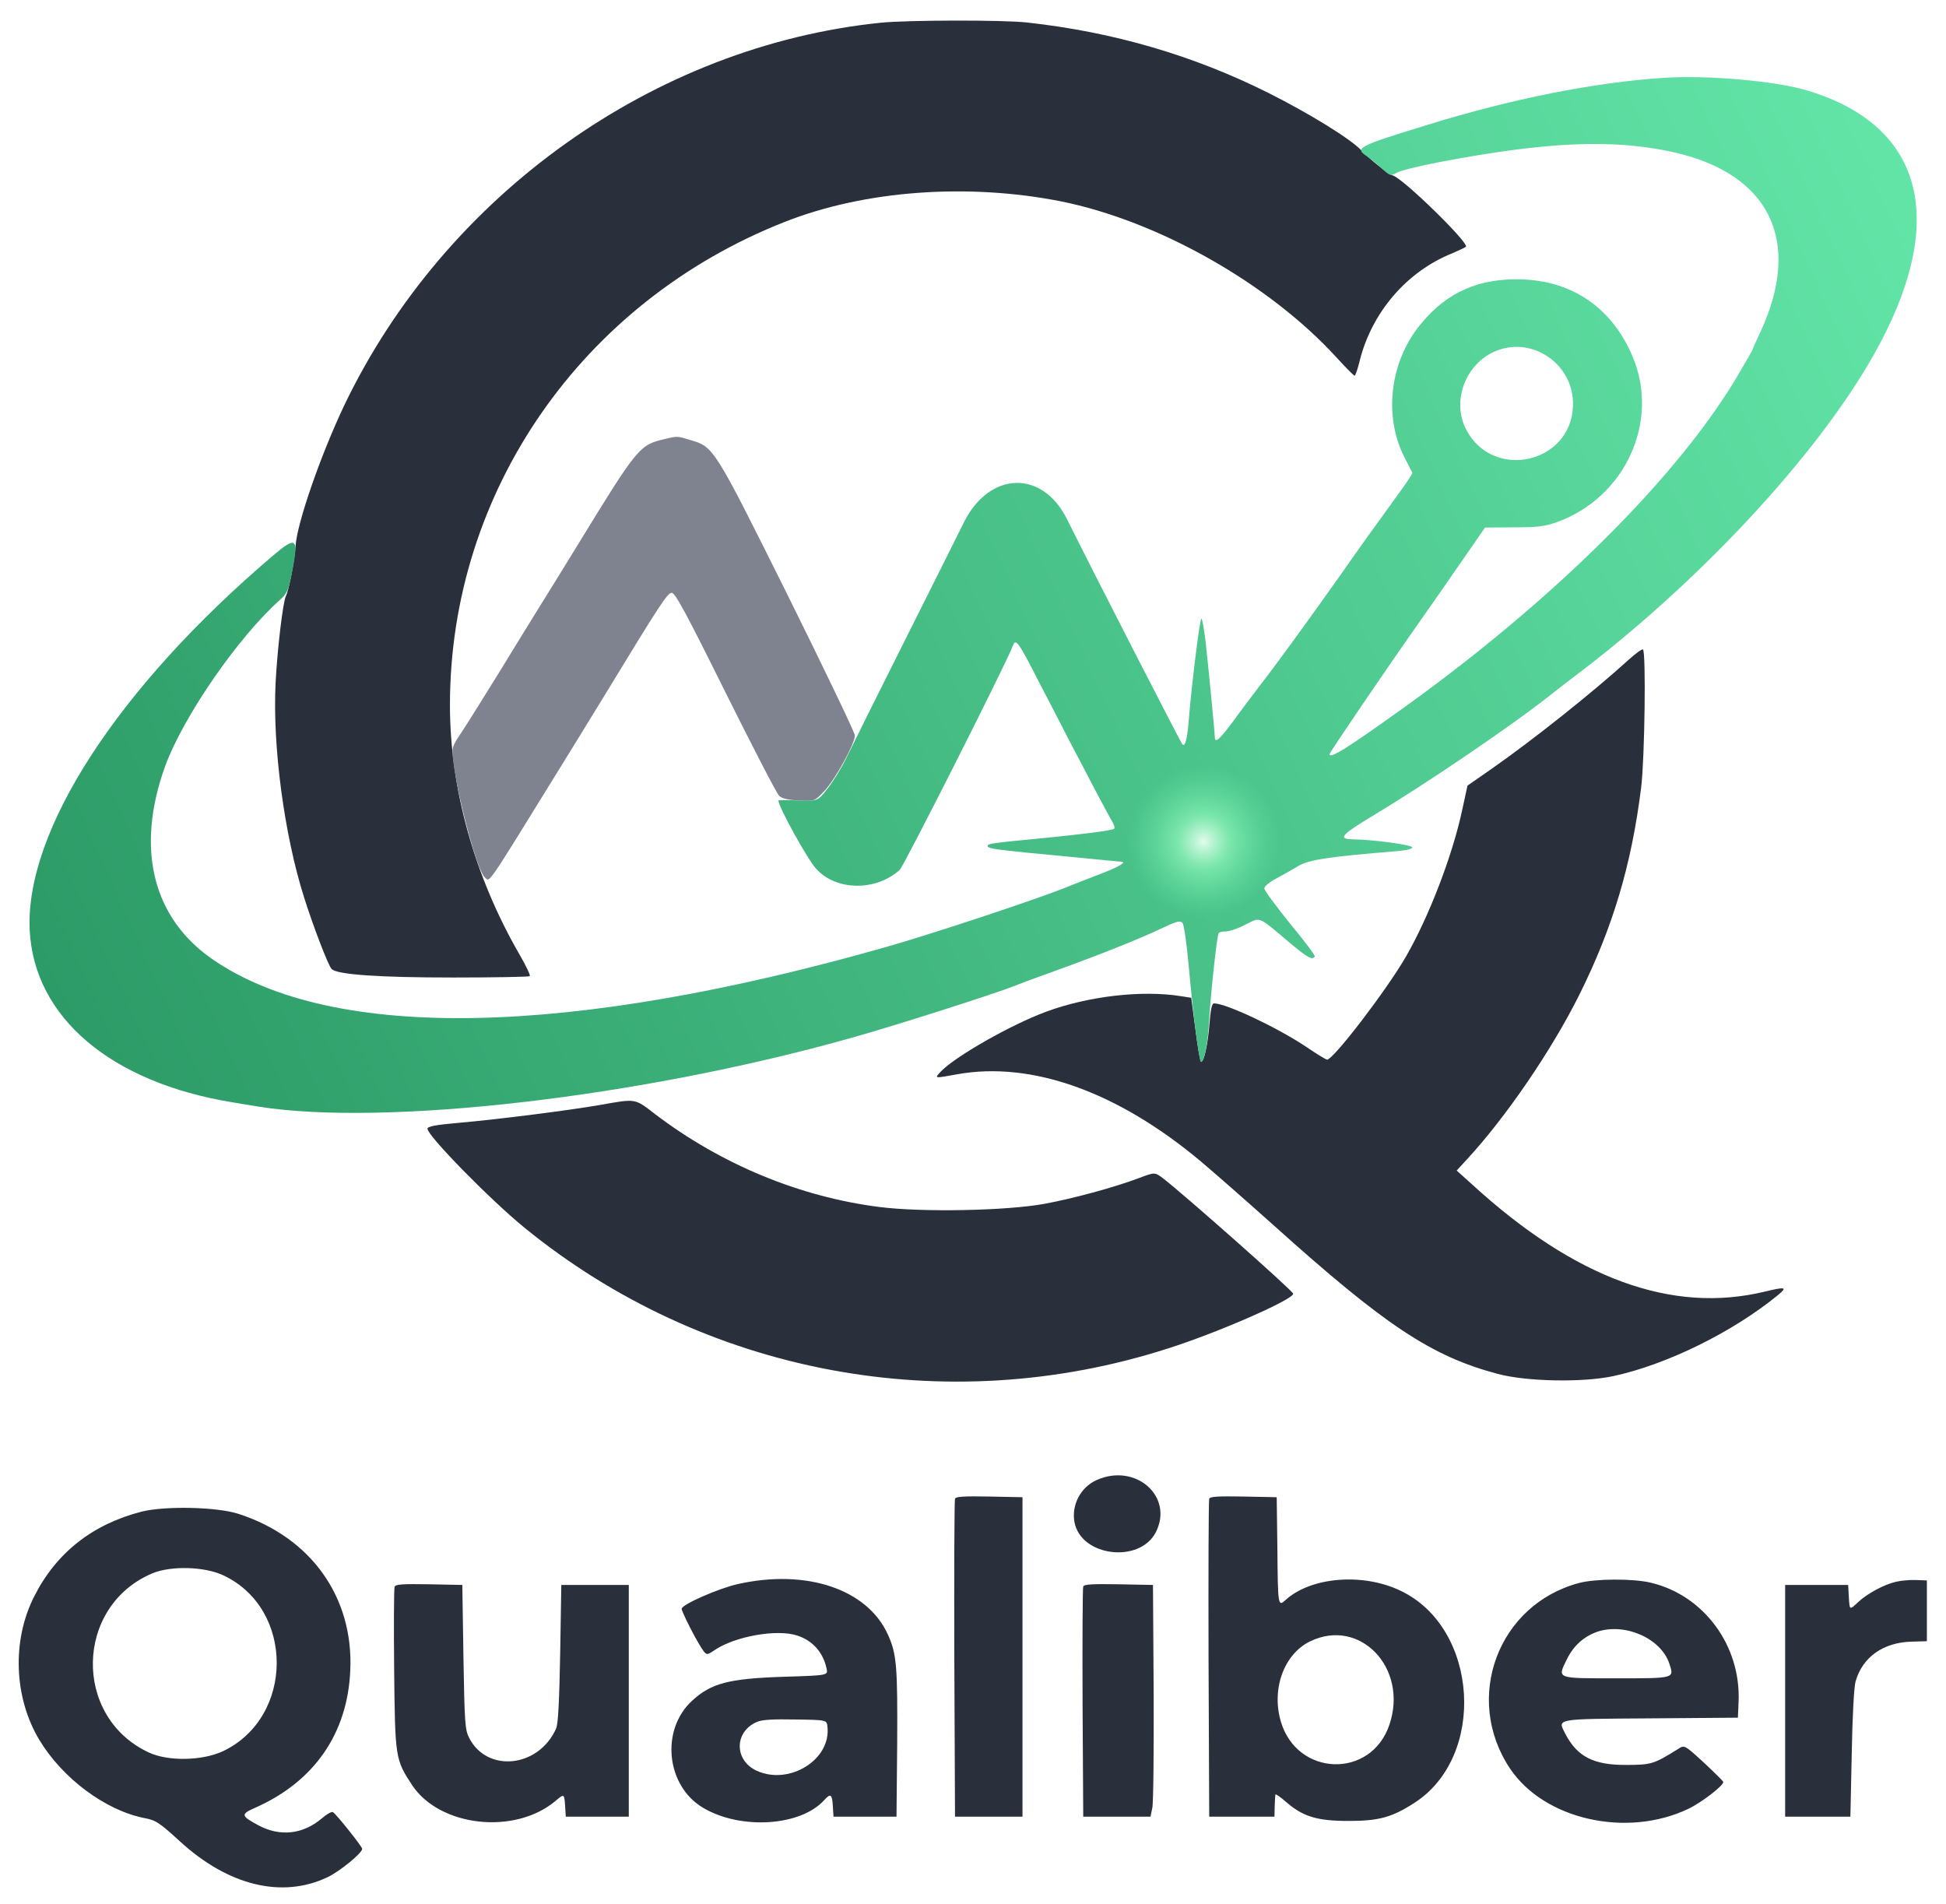
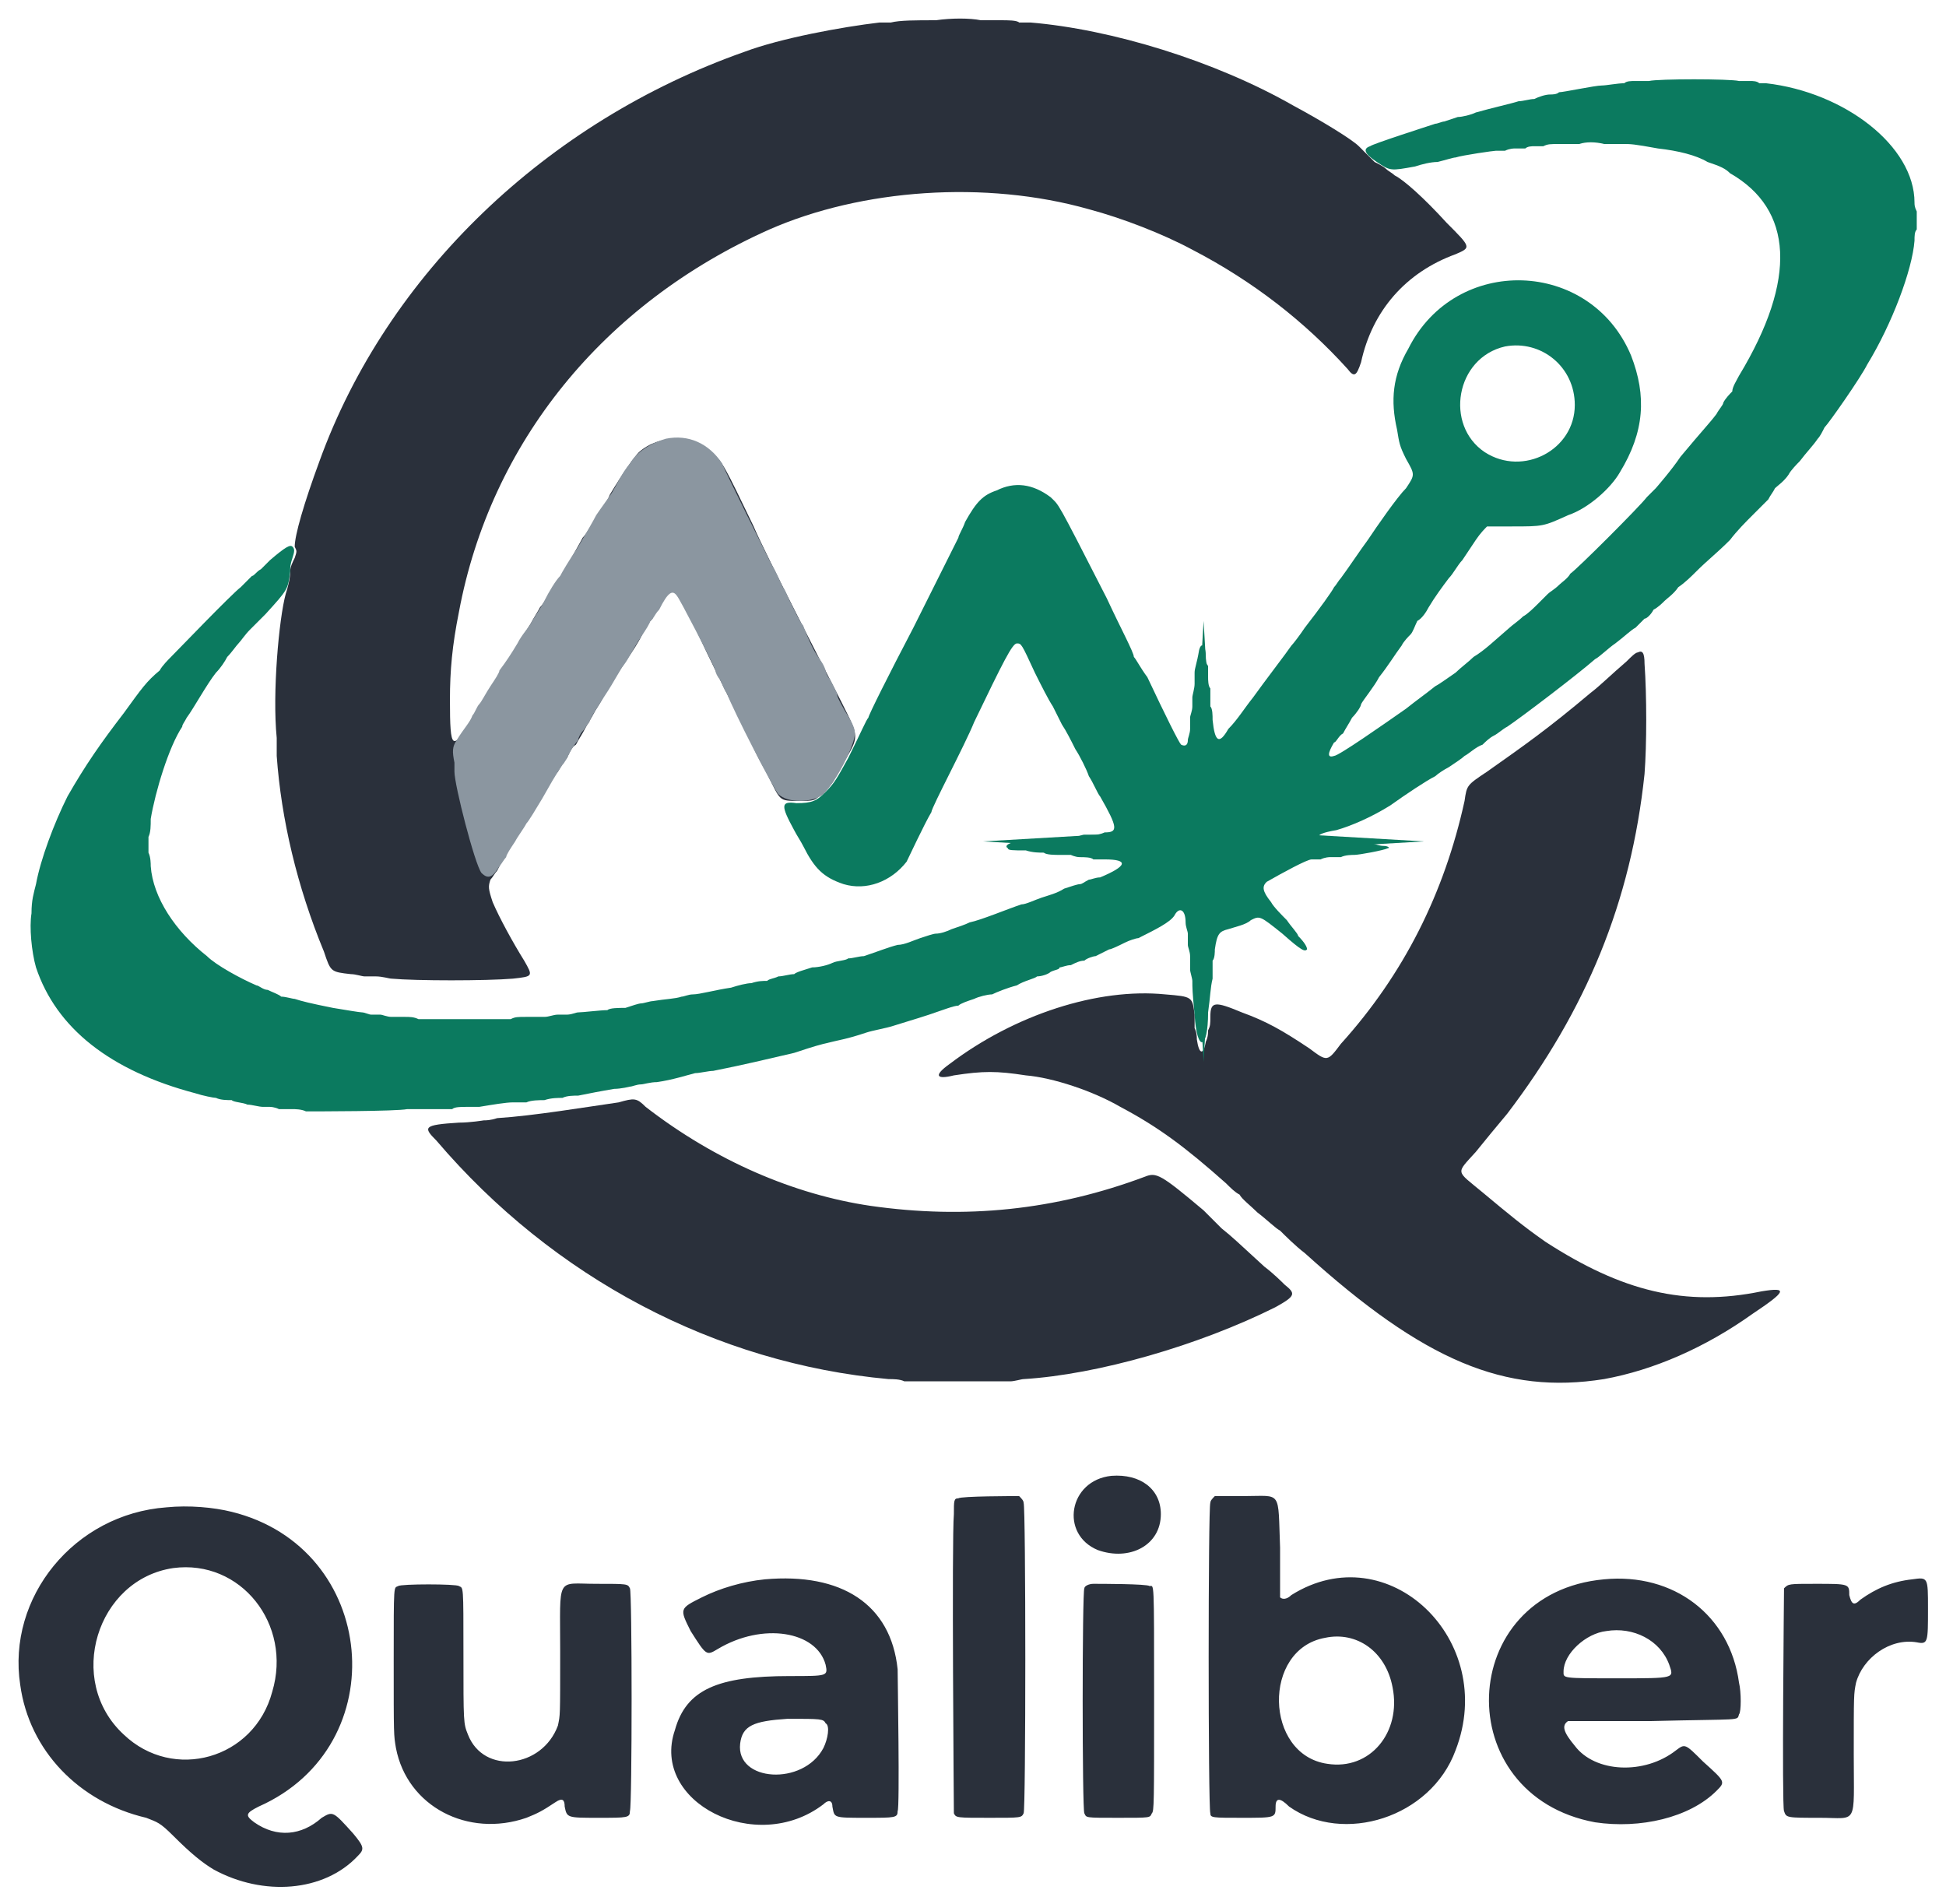
<svg xmlns="http://www.w3.org/2000/svg" viewBox="195 214 865 846" width="865" height="846">
-   <defs>
-     <linearGradient id="l" x1="200" y1="650" x2="1040" y2="270" gradientUnits="userSpaceOnUse">
-       <stop offset="0" stop-color="#2C9A66" />
-       <stop offset="1" stop-color="#63E5A8" />
-     </linearGradient>
-     <radialGradient id="l-s" cx="730" cy="588" r="34" gradientUnits="userSpaceOnUse">
-       <stop offset="0" stop-color="#E9FFF2" stop-opacity=".95" />
-       <stop offset=".35" stop-color="#8FF5B8" stop-opacity=".7" />
-       <stop offset="1" stop-color="#63E5A8" stop-opacity="0" />
-     </radialGradient>
-   </defs>
-   <path fill="#2A303B" fill-rule="evenodd" d="M 586.5 224.1 C 485.8 234.4, 393 300.5, 348.1 394 C 337.6 416.1, 327.1 446.3, 326.4 456.5 C 326 462.8, 323.4 476.4, 322.1 478.9 C 320.8 481.3, 318.3 502.2, 317.5 517.5 C 316.1 545.6, 321.3 585, 330.2 613 C 334.1 625.4, 340.9 643.2, 342.4 644.7 C 344.7 647.2, 363.2 648.5, 396.7 648.5 C 414.9 648.5, 430.1 648.2, 430.5 647.9 C 430.8 647.5, 428.8 643.2, 426 638.4 C 405.9 603.7, 395 564.5, 395 527.4 C 395 432.6, 453.6 348.1, 543.9 312.6 C 579.4 298.6, 625.1 295.3, 666.6 303.5 C 709.8 312.2, 759 340, 789 372.8 C 793.1 377.3, 796.8 381, 797.1 381 C 797.5 381, 798.5 378, 799.4 374.3 C 804.8 352.8, 820.3 334.7, 840.5 326.6 C 843.5 325.3, 846.3 324, 846.6 323.7 C 848.2 322.1, 818.7 293.3, 814.1 292 C 812.2 291.4, 803.9 284.9, 800.1 280.8 C 795.1 275.6, 777.1 264.5, 759 255.4 C 725.5 238.6, 689.8 228.2, 651.5 224 C 641 222.8, 598.1 222.9, 586.5 224.1 M 919 507.2 C 902.7 522, 876.4 542.9, 857.8 555.9 L 847.3 563.2 845 573.8 C 840.7 594.1, 830.2 621.4, 820 639.1 C 811.5 653.9, 787.7 685, 784.9 685 C 784.4 685, 780.1 682.4, 775.3 679.1 C 762.3 670.5, 740 660, 734.6 660 C 733.7 660, 733.1 662.7, 732.6 669.2 C 731.9 678.1, 730.2 686, 728.9 686 C 728.5 686, 727.4 679.6, 726.4 671.8 L 724.5 657.5 720 656.8 C 702.5 654, 678.7 656.8, 660 663.7 C 644.3 669.5, 619.4 683.7, 613.1 690.4 C 610.3 693.4, 610.1 693.4, 620.5 691.5 C 653.5 685.6, 691.7 699.2, 728.6 730.1 C 734.1 734.7, 748.8 747.6, 761.1 758.6 C 810.6 803.1, 831.3 816.9, 860.8 824.7 C 873.5 828.1, 898.3 828.6, 912 825.7 C 935.8 820.6, 965.3 806.1, 985.5 789.5 C 989.6 786.1, 988.6 785.9, 979.5 788.1 C 938.3 798.1, 895.2 782.4, 849.5 740.6 L 842.5 734.3 847 729.4 C 864.3 710.7, 884.6 681, 896.9 656.4 C 911.9 626.3, 920.2 598.5, 924.5 564 C 926.1 551, 926.7 503.5, 925.3 502.7 C 924.8 502.4, 922 504.5, 919 507.2 M 462 705.1 C 448.3 707.5, 416.1 711.6, 398.8 713.1 C 388.5 714, 385 714.7, 385 715.7 C 385 718.8, 412.7 747.1, 428 759.6 C 508 824.9, 615.5 845.1, 714.1 813.4 C 736.8 806.2, 770.6 791.3, 769.8 789 C 769.3 787.4, 720.8 744.5, 711.9 737.7 C 708.3 735, 708.3 735, 701.4 737.6 C 690.3 741.8, 671.8 746.8, 659.2 749.1 C 642.3 752.2, 604.7 752.9, 585.9 750.5 C 550.4 746, 515.4 731.5, 485.9 709 C 477.1 702.2, 477.7 702.3, 462 705.1" />
-   <path fill="#7E838F" fill-rule="evenodd" d="M 490.7 409.1 C 479.1 411.8, 478.7 412.3, 451 457.5 C 447.3 463.6, 440.9 473.9, 436.8 480.5 C 432.7 487.1, 423.8 501.5, 417.1 512.5 C 410.3 523.5, 402.8 535.5, 400.3 539.3 C 395.9 545.8, 395.8 546.2, 396.4 551.8 C 398.4 568.5, 407.2 601.2, 410.5 604 C 412.9 606, 410.4 609.6, 443.2 556.5 C 449 547.2, 458.2 532.1, 463.8 523 C 488.5 482.4, 491.7 477.5, 493.6 477.5 C 495.1 477.5, 500.1 486.7, 517.5 521.8 C 529.6 546.1, 540.3 566.8, 541.3 567.7 C 542.5 568.9, 545.2 569.6, 550.1 569.8 C 557.1 570.2, 557.1 570.2, 561.5 565.5 C 566.3 560.4, 575 544.5, 575 540.9 C 575 539.7, 561.5 511.6, 545.1 478.5 C 512.2 412.4, 512.3 412.7, 501.9 409.6 C 496.1 407.8, 496.1 407.8, 490.7 409.1" />
-   <path fill="url(#l)" fill-rule="evenodd" d="M 934.5 248.6 C 903.8 250.6, 867 257.9, 829.5 269.5 C 798.6 279, 797 279.8, 802.5 283.4 C 804 284.4, 807 286.8, 809.1 288.8 C 813 292.3, 813.2 292.3, 815.8 290.8 C 817.3 289.9, 825.7 287.8, 834.5 286.1 C 882.3 277, 911.5 275.7, 938.2 281.5 C 981.7 291, 996.4 321.1, 977.4 361.8 C 975.5 365.8, 974 369.2, 974 369.4 C 974 369.6, 971.4 374.2, 968.2 379.6 C 942 424.7, 886.7 479.9, 819.2 528.4 C 794 546.5, 786 551.5, 786 549.2 C 786 548.4, 811.6 510.8, 826.2 490.1 C 830.2 484.4, 838.4 472.7, 844.3 464.1 L 855.1 448.5 867.8 448.4 C 878.5 448.4, 881.5 448, 887 446.1 C 917.4 435.2, 932.9 401.3, 920.7 372.5 C 911.7 351.2, 894.5 339.1, 871.9 338.2 C 852.6 337.5, 838.2 343.7, 826.4 358.2 C 812.7 374.8, 809.9 399.2, 819.4 417.5 C 821.1 420.8, 822.6 423.8, 822.8 424.1 C 822.9 424.4, 820.8 427.8, 818 431.6 C 805.2 449.3, 799.3 457.4, 790.9 469.5 C 778.1 487.6, 761.8 510.1, 754.8 519 C 751.7 523.1, 746.3 530.2, 743 534.8 C 737.2 542.6, 735 544.5, 735 541.8 C 735 539.9, 732.2 511, 730.9 499.3 C 730.2 493.6, 729.4 489, 729 489 C 728.3 489, 724.6 519, 723.4 534.2 C 722.8 542.2, 721.8 546.1, 720.6 544.9 C 719.9 544.2, 680.7 467.8, 669.3 444.8 C 658.3 422.6, 634.6 423.4, 623.3 446.5 C 622.2 448.7, 611 471.2, 598.3 496.5 C 585.6 521.8, 573.5 546.1, 571.4 550.5 C 569.3 554.9, 565.5 561.1, 563 564.3 C 558.5 570.1, 558.5 570.1, 549.8 569.8 C 544.9 569.6, 541 569.6, 541 569.8 C 541 572.6, 554.1 596.3, 557.9 600.3 C 566.8 610, 584.3 610.2, 594.9 600.7 C 596.8 598.9, 641.9 509.7, 645.2 501.1 C 646.5 497.6, 647.5 498.9, 657 517.5 C 661.6 526.3, 667.7 538.1, 670.6 543.8 C 673.6 549.4, 678.5 558.8, 681.6 564.8 C 684.7 570.7, 688.1 576.9, 689.1 578.7 C 690.2 580.4, 690.7 582.1, 690.2 582.4 C 688.8 583.2, 677.3 584.7, 659 586.5 C 636.1 588.7, 634 589, 634 590 C 634 591.1, 636.8 591.5, 651.5 593 C 657.6 593.6, 669.2 594.7, 677.4 595.5 C 685.6 596.3, 692.7 597, 693.1 597 C 696.3 597, 692.6 599.2, 684.3 602.4 C 678.9 604.5, 671.8 607.2, 668.5 608.6 C 654.3 614.2, 609.7 629, 589 634.9 C 448.5 674.9, 343.7 677.1, 290.2 640.9 C 262.9 622.5, 255.1 591.4, 268.4 554.6 C 276.5 532.4, 301 497, 319.6 480.5 C 322.5 477.9, 323.2 476.4, 324.6 469.5 C 327.9 452.8, 327 451.9, 316.2 461.1 C 247.4 519.6, 206.1 583.3, 208.2 627.4 C 210.1 666.2, 244.3 695.2, 298.5 704 C 301.3 704.5, 306.4 705.3, 310 705.9 C 366.3 714.8, 479.9 701.7, 573.5 675.3 C 592.9 669.9, 639.1 655.1, 646 652.2 C 647.4 651.6, 656.2 648.3, 665.5 645 C 685.1 637.9, 701.3 631.4, 711.9 626.4 C 718 623.5, 719.6 623.1, 720.6 624.2 C 721.3 625, 722.4 632.7, 723.4 643.5 C 725.4 665.5, 728 686, 728.9 686 C 730.3 686, 732 677.1, 732.5 667 C 733.2 655.5, 735.9 629.9, 736.7 628.8 C 736.9 628.3, 738.4 628, 739.9 628 C 741.5 628, 745.4 626.7, 748.6 625 C 755.4 621.6, 754 621, 767.5 632.4 C 776.2 639.7, 778.3 640.9, 779.4 639.2 C 779.7 638.7, 774.7 632.1, 768.4 624.5 C 762.2 616.8, 757 609.8, 757 608.9 C 757 608, 759.2 606.1, 762.3 604.5 C 765.1 603, 769.5 600.5, 772 599 C 776.5 596.2, 785.4 594.8, 816.3 592.3 C 820.6 591.9, 822.9 591.3, 822.7 590.6 C 822.3 589.5, 805.4 587.2, 796.8 587.1 C 789.3 587, 790.8 585.3, 806.2 576 C 829.5 562, 867.5 536.2, 884.6 522.6 C 887.5 520.3, 891.9 516.9, 894.4 515 C 949.7 473.4, 1002.4 416.9, 1027.9 371.7 C 1061.2 312.7, 1050.6 270.1, 998.6 254.3 C 984.4 250, 954.1 247.3, 934.5 248.6 M 861 369.6 C 846.9 374.6, 839.9 391.8, 846.7 404.9 C 858.6 427.9, 893.6 420, 894.2 394.2 C 894.7 376.6, 877.3 363.8, 861 369.6" />
-   <circle cx="730" cy="588" r="34" fill="url(#l-s)" />
-   <path fill="#2A303B" fill-rule="evenodd" transform="translate(0 850)" d="M 682.4 21.9 C 675.3 25.1, 671.2 33, 672.6 40.6 C 675.5 55.9, 701.6 59.1, 708.8 45 C 716.8 29.1, 699.7 14.1, 682.4 21.9 M 619.5 30.2 C 619.2 30.9, 619.1 63, 619.2 101.5 L 619.5 171.5 634.5 171.5 L 649.5 171.5 649.5 100.5 L 649.5 29.5 634.7 29.2 C 623.5 29, 619.8 29.2, 619.5 30.2 M 732.5 30.2 C 732.2 30.9, 732.1 63, 732.2 101.5 L 732.5 171.5 747 171.5 L 761.5 171.5 761.6 167 C 761.7 164.5, 761.8 162.1, 761.9 161.7 C 761.9 161.2, 764.1 162.7, 766.6 164.9 C 774.2 171.5, 780.4 173.4, 794.5 173.4 C 807.8 173.4, 813.7 171.8, 823.5 165.5 C 855.9 144.9, 852.3 87.6, 817.6 71.1 C 800.8 63, 777.6 64.9, 766.3 75.3 C 763.1 78.2, 763 77.7, 762.8 52 L 762.5 29.5 747.7 29.2 C 736.5 29, 732.8 29.2, 732.5 30.2 M 258 35.9 C 236.1 41.5, 220 54.2, 210.2 73.6 C 200.2 93.3, 201.2 118.6, 212.5 137.4 C 222.8 154.5, 241.9 168.7, 259.1 172.1 C 264.3 173.1, 265.7 174, 275 182.5 C 296.5 202.2, 320.4 208, 340.6 198.4 C 345.9 195.9, 356 187.7, 356 185.8 C 356 184.8, 344.6 170.5, 343 169.5 C 342.4 169.1, 340.2 170.4, 338 172.3 C 329.6 179.4, 319.4 180.5, 309.8 175.3 C 302 171.1, 301.9 170.4, 308.5 167.5 C 334.7 155.9, 349.5 134.5, 350.7 106.5 C 352.2 73.9, 333.2 47.3, 301 36.9 C 291.5 33.8, 268.5 33.3, 258 35.9 M 262.8 63.3 C 228.3 77.8, 227.2 127, 261 142.9 C 269.6 147, 284.9 146.7, 294.1 142.4 C 325.9 127.3, 326 79, 294.2 64.2 C 285.9 60.3, 271.1 59.9, 262.8 63.3 M 523 68.1 C 514.5 70, 498 77.2, 498 79.1 C 498 80.3, 503.5 91.3, 506.6 96.2 C 509 99.9, 509 99.9, 512.6 97.5 C 521.7 91.3, 540.4 88, 549.4 91 C 556.2 93.2, 560.9 98.5, 562.4 105.6 C 563.1 108.7, 563.1 108.7, 543.8 109.3 C 519 110.1, 511.2 112.1, 502.6 120 C 488.5 133, 491.1 157.9, 507.6 167.6 C 524.4 177.5, 551 175.7, 561.4 164.1 C 564.2 161, 564.9 161.5, 565.2 166.8 L 565.5 171.5 579.5 171.5 L 593.5 171.5 593.8 139.1 C 594 104.7, 593.6 99.1, 589.6 90.4 C 580.4 70.3, 553.4 61.3, 523 68.1 M 897 67.6 C 860.9 77.1, 845.3 118.8, 866.2 150.1 C 881.4 172.8, 918.1 181.1, 945.5 168 C 951.2 165.3, 961 157.8, 961 156.1 C 961 155.7, 957.1 151.9, 952.4 147.5 C 943.8 139.6, 943.7 139.6, 941.1 141.3 C 930 148.2, 929.1 148.5, 917.5 148.5 C 903.2 148.5, 896.1 144.8, 890.8 134.7 C 887.3 127.8, 885.7 128.1, 928.7 127.8 L 967.5 127.5 967.8 120.5 C 968.9 95.5, 952.4 73.1, 928.8 67.5 C 920.9 65.6, 904.2 65.7, 897 67.6 M 1037.7 67.1 C 1032.5 68.3, 1025.1 72.3, 1021.2 75.9 C 1017 79.8, 1017.2 79.9, 1016.8 73.8 L 1016.5 68.5 1002.5 68.5 L 988.5 68.5 988.5 120 L 988.5 171.5 1003 171.5 L 1017.5 171.5 1018.1 143.5 C 1018.4 126.7, 1019.1 113.9, 1019.8 111.4 C 1022.9 100.5, 1032.2 94, 1044.8 93.7 L 1051.5 93.5 1051.5 80 L 1051.5 66.5 1046.5 66.3 C 1043.8 66.2, 1039.8 66.6, 1037.7 67.1 M 370.4 69.3 C 370.1 70.1, 370 86.7, 370.2 106.1 C 370.6 145.4, 370.7 146.1, 378.2 157.5 C 390.5 176, 423.7 179.7, 441.8 164.6 C 445.8 161.2, 445.8 161.2, 446.2 166.8 L 446.5 171.5 460.5 171.5 L 474.5 171.5 474.5 120 L 474.5 68.5 459.5 68.5 L 444.5 68.5 444 99 C 443.6 120.2, 443.1 130.4, 442.2 132.3 C 434.5 149.7, 411.5 152.2, 403.5 136.4 C 401.7 132.8, 401.5 129.9, 401 100.5 L 400.5 68.5 385.7 68.2 C 373.8 68, 370.9 68.2, 370.4 69.3 M 676.5 69.2 C 676.2 69.9, 676.1 93.2, 676.2 121 L 676.5 171.5 691.5 171.5 L 706.4 171.5 707.2 167.6 C 707.7 165.5, 707.9 142.3, 707.8 116.1 L 707.5 68.5 692.2 68.2 C 680.6 68, 676.8 68.2, 676.5 69.2 M 904.7 89.4 C 898.8 91.6, 894.4 95.6, 891.5 101.5 C 887.2 110.3, 886.4 110, 913.5 110 C 939.7 110, 939.2 110.1, 937 103.4 C 933.2 92.1, 917 85.1, 904.7 89.4 M 777.3 93.6 C 765.8 99.2, 760.1 114.6, 764.3 129.1 C 771.5 153.8, 804.5 154.8, 812.6 130.6 C 821.1 105.5, 799.5 82.8, 777.3 93.6 M 531.4 129.4 C 521.3 133.8, 521.3 146.5, 531.4 151.1 C 545.9 157.7, 564.5 146.1, 562.8 131.5 C 562.5 128.5, 562.5 128.5, 548.5 128.3 C 538.5 128.1, 533.6 128.4, 531.4 129.4" />
+   <path style="fill:#2A303B" fill-rule="evenodd" d="M 611 223 C 602 223, 595 223, 591 224 C 589 224, 586 224, 586 224 C 569 226, 542 231, 526 237 C 438 268, 367 336, 337 419 C 330 438, 326 452, 326 457 C 327 459, 327 459, 326 462 C 325 464, 324 466, 324 468 C 324 471, 323 475, 322 478 C 319 489, 316 522, 318 542 C 318 544, 318 547, 318 550 C 320 578, 327 608, 339 637 C 342 646, 342 646, 351 647 C 353 647, 356 648, 357 648 C 358 648, 360 648, 362 648 C 365 648, 368 649, 369 649 C 380 650, 411 650, 423 649 C 432 648, 432 648, 428 641 C 423 633, 417 622, 414 615 C 412 609, 412 608, 413 605 C 414 604, 415 602, 416 601 C 417 599, 419 595, 421 592 C 425 586, 430 577, 437 566 C 439 563, 441 559, 443 557 C 444 555, 446 552, 447 551 C 448 549, 449 546, 451 545 C 452 543, 454 540, 455 538 C 456 536, 458 533, 459 531 C 460 529, 463 525, 464 522 C 466 519, 470 513, 473 508 C 476 504, 479 499, 480 497 C 481 495, 483 491, 485 489 C 486 486, 488 483, 489 481 C 494 473, 495 474, 502 488 C 503 492, 523 533, 528 541 C 530 547, 531 549, 536 558 C 542 570, 541 570, 550 570 C 557 570, 557 570, 560 567 C 561 566, 563 564, 564 563 C 566 561, 566 560, 567 557 C 568 556, 569 554, 570 553 C 577 541, 577 542, 569 526 C 565 518, 535 460, 530 448 C 517 421, 516 419, 512 416 C 503 407, 488 407, 479 415 C 477 417, 472 424, 466 434 C 465 437, 462 441, 460 444 C 458 447, 456 451, 454 453 C 453 455, 450 460, 448 464 C 441 475, 437 482, 435 484 C 434 486, 432 489, 431 491 C 429 494, 422 506, 420 509 C 419 510, 417 514, 414 518 C 412 522, 407 529, 405 533 C 396 548, 395 548, 395 525 C 395 512, 396 501, 399 486 C 413 411, 463 349, 537 316 C 578 298, 633 294, 679 307 C 694 311, 712 318, 725 325 C 752 339, 775 357, 794 378 C 797 382, 798 381, 800 375 C 805 352, 820 335, 842 327 C 849 324, 849 324, 838 313 C 828 302, 819 294, 815 292 C 814 291, 812 290, 811 289 C 810 288, 808 287, 806 286 C 804 284, 803 283, 799 279 C 796 276, 783 268, 770 261 C 735 241, 689 227, 653 224 C 652 224, 650 224, 648 224 C 647 223, 643 223, 640 223 C 637 223, 633 223, 631 223 C 626 222, 618 222, 611 223 M 923 504 C 922 504, 920 506, 918 508 C 911 514, 906 519, 902 522 C 883 538, 873 545, 856 557 C 847 563, 847 563, 846 570 C 837 611, 819 647, 791 678 C 785 686, 785 686, 777 680 C 765 672, 758 668, 747 664 C 735 659, 733 659, 733 666 C 733 669, 733 670, 732 672 C 732 673, 732 675, 731 677 C 730 683, 728 683, 727 676 C 727 675, 727 673, 726 671 C 726 670, 726 667, 726 665 C 725 657, 725 657, 713 656 C 683 653, 646 665, 617 687 C 610 692, 611 694, 619 692 C 632 690, 638 690, 651 692 C 663 693, 681 699, 693 706 C 710 715, 722 724, 740 740 C 742 742, 744 744, 746 745 C 747 747, 751 750, 754 753 C 758 756, 762 760, 764 761 C 766 763, 771 768, 775 771 C 828 819, 864 834, 908 827 C 930 823, 953 813, 974 798 C 989 788, 990 786, 978 788 C 944 795, 916 788, 882 766 C 872 759, 866 754, 854 744 C 842 734, 842 736, 851 726 C 855 721, 860 715, 865 709 C 900 663, 920 615, 926 558 C 927 545, 927 523, 926 509 C 926 504, 925 503, 923 504 M 470 704 C 456 706, 432 710, 416 711 C 413 712, 411 712, 410 712 C 410 712, 404 713, 399 713 C 383 714, 383 715, 389 721 C 441 782, 513 820, 590 827 C 592 827, 595 827, 597 828 C 604 828, 637 828, 644 828 C 646 828, 649 827, 650 827 C 683 825, 728 812, 762 795 C 771 790, 771 789, 766 785 C 765 784, 761 780, 757 777 C 745 766, 743 764, 738 760 C 735 757, 732 754, 730 752 C 711 736, 709 735, 704 737 C 664 752, 624 756, 582 750 C 548 745, 513 730, 482 706 C 478 702, 477 702, 470 704" />
+   <path style="fill:#8B96A0" fill-rule="evenodd" d="M 491 409 C 484 411, 478 415, 475 420 C 471 425, 470 428, 467 433 C 465 436, 462 440, 460 443 C 459 445, 455 452, 452 457 C 448 463, 445 468, 444 470 C 442 472, 439 477, 437 481 C 435 485, 432 489, 431 491 C 430 493, 427 496, 425 500 C 422 505, 420 508, 417 512 C 417 513, 415 516, 413 519 C 411 522, 409 526, 408 527 C 407 528, 406 531, 405 532 C 404 535, 401 538, 398 543 C 396 546, 396 548, 397 553 C 397 554, 397 556, 397 557 C 397 563, 406 598, 409 602 C 412 605, 414 604, 417 599 C 418 598, 419 596, 420 595 C 420 594, 422 591, 424 588 C 425 586, 428 582, 429 580 C 430 579, 433 574, 436 569 C 440 562, 441 560, 445 554 C 446 553, 447 551, 448 549 C 449 547, 451 544, 452 543 C 452 542, 453 540, 454 539 C 455 538, 456 536, 457 535 C 457 534, 460 529, 464 523 C 468 517, 471 511, 472 510 C 475 506, 476 503, 480 497 C 482 494, 484 491, 484 490 C 485 490, 486 487, 488 485 C 492 477, 494 476, 496 479 C 497 480, 511 507, 513 512 C 513 513, 514 515, 515 516 C 516 518, 517 521, 518 522 C 521 530, 539 565, 541 567 C 545 571, 556 571, 561 567 C 567 561, 575 545, 575 540 C 575 537, 573 534, 570 529 C 569 527, 567 524, 567 522 C 566 520, 565 518, 564 516 C 563 515, 562 513, 562 512 C 561 509, 560 508, 558 505 C 556 502, 553 495, 552 492 C 551 491, 550 489, 549 487 C 548 485, 547 483, 546 481 C 545 479, 544 476, 543 475 C 541 471, 540 468, 538 465 C 536 461, 517 423, 516 420 C 510 411, 501 407, 491 409" />
+   <path style="fill:#0B7A5F" fill-rule="evenodd" d="M 928 250 C 926 250, 924 250, 922 250 C 920 250, 918 250, 917 251 C 914 251, 909 252, 907 252 C 904 252, 890 255, 888 255 C 887 256, 885 256, 884 256 C 882 256, 879 257, 877 258 C 875 258, 872 259, 870 259 C 867 260, 858 262, 851 264 C 849 265, 845 266, 843 266 C 840 267, 837 268, 837 268 C 836 268, 834 269, 833 269 C 830 270, 805 278, 804 279 C 801 280, 801 282, 807 286 C 813 290, 813 290, 824 288 C 827 287, 831 286, 834 286 C 838 285, 841 284, 842 284 C 845 283, 859 281, 860 281 C 861 281, 863 281, 864 281 C 866 280, 868 280, 868 280 C 869 280, 871 280, 873 280 C 874 279, 876 279, 877 279 C 877 279, 879 279, 881 279 C 883 278, 884 278, 889 278 C 893 278, 894 278, 897 278 C 900 277, 904 277, 908 278 C 910 278, 912 278, 916 278 C 920 278, 921 278, 932 280 C 941 281, 949 283, 954 286 C 960 288, 962 289, 964 291 C 992 307, 994 338, 968 381 C 967 383, 965 386, 965 388 C 964 389, 962 391, 961 393 C 961 394, 959 396, 958 398 C 955 402, 952 405, 942 417 C 938 423, 931 431, 931 431 C 930 432, 929 433, 927 435 C 924 439, 896 467, 893 469 C 892 471, 889 473, 888 474 C 886 476, 884 477, 883 478 C 882 479, 880 481, 879 482 C 877 484, 874 487, 872 488 C 870 490, 867 492, 866 493 C 859 499, 855 503, 850 506 C 848 508, 844 511, 842 513 C 839 515, 835 518, 833 519 C 828 523, 825 525, 820 529 C 810 536, 790 550, 788 550 C 785 551, 785 549, 788 544 C 789 544, 790 541, 792 540 C 793 538, 795 535, 796 533 C 798 531, 800 528, 800 527 C 801 525, 806 519, 808 515 C 812 510, 815 505, 818 501 C 819 499, 821 497, 822 496 C 823 495, 824 492, 825 490 C 827 489, 829 486, 830 484 C 833 479, 836 475, 839 471 C 841 469, 843 465, 845 463 C 847 460, 849 457, 851 454 C 853 451, 855 449, 856 448 C 856 448, 859 448, 867 448 C 881 448, 881 448, 892 443 C 901 440, 911 431, 915 424 C 926 406, 927 390, 920 372 C 902 329, 842 327, 821 369 C 814 381, 813 392, 816 405 C 817 411, 817 412, 820 418 C 824 425, 824 425, 820 431 C 816 435, 807 448, 803 454 C 800 458, 794 467, 791 471 C 790 472, 789 474, 788 475 C 787 477, 782 484, 775 493 C 773 496, 770 500, 769 501 C 767 504, 757 517, 752 524 C 748 529, 745 534, 741 538 C 737 545, 735 544, 734 534 C 734 532, 734 529, 733 528 C 733 527, 733 526, 733 525 C 733 524, 733 522, 733 520 C 732 519, 732 516, 732 515 C 732 514, 732 512, 732 510 C 731 509, 731 507, 731 506 C 731 501, 729 499, 728 503 C 727 509, 726 511, 726 513 C 726 514, 726 516, 726 518 C 726 520, 725 523, 725 524 C 725 525, 725 526, 725 528 C 725 530, 724 532, 724 533 C 724 534, 724 537, 724 538 C 724 540, 723 542, 723 543 C 723 545, 722 546, 720 545 C 719 544, 713 532, 705 515 C 702 511, 700 507, 699 506 C 699 504, 693 493, 687 480 C 664 435, 666 439, 662 435 C 654 429, 646 428, 638 432 C 632 434, 629 437, 624 446 C 623 449, 621 452, 621 453 C 621 453, 612 471, 601 493 C 590 514, 581 532, 581 533 C 580 534, 578 539, 572 551 C 567 560, 566 562, 562 566 C 558 570, 556 571, 549 571 C 542 570, 542 572, 548 583 C 549 585, 551 588, 552 590 C 557 600, 561 604, 570 607 C 580 610, 591 606, 598 597 C 599 595, 606 580, 609 575 C 609 574, 613 566, 617 558 C 621 550, 626 540, 628 535 C 641 508, 645 500, 647 500 C 649 500, 649 500, 655 513 C 658 519, 661 525, 663 528 C 664 530, 666 534, 667 536 C 669 539, 671 543, 673 547 C 675 550, 678 556, 679 559 C 681 562, 683 567, 684 568 C 692 582, 692 584, 686 584 C 686 584, 684 585, 682 585 C 680 585, 678 585, 677 585 C 676 585, 674 586, 673 586 C 671 586, 669 586, 668 586 C 667 586, 665 587, 663 587 C 662 587, 660 587, 659 587 C 659 587, 657 588, 655 588 C 653 588, 651 588, 649 588 C 644 588, 641 590, 643 591 C 643 592, 645 592, 651 592 C 654 593, 657 593, 659 593 C 660 594, 664 594, 666 594 C 669 594, 671 594, 671 594 C 671 594, 673 595, 675 595 C 677 595, 680 595, 681 596 C 682 596, 685 596, 686 596 C 697 596, 696 599, 684 604 C 682 604, 680 605, 679 605 C 677 606, 676 607, 675 607 C 674 607, 671 608, 668 609 C 665 611, 661 612, 658 613 C 655 614, 651 616, 649 616 C 643 618, 631 623, 626 624 C 624 625, 621 626, 618 627 C 616 628, 613 629, 611 629 C 610 629, 607 630, 604 631 C 601 632, 597 634, 594 634 C 590 635, 585 637, 579 639 C 577 639, 574 640, 572 640 C 571 641, 567 641, 565 642 C 563 643, 559 644, 556 644 C 553 645, 549 646, 548 647 C 546 647, 543 648, 541 648 C 539 649, 537 649, 536 650 C 534 650, 532 650, 529 651 C 527 651, 523 652, 520 653 C 513 654, 506 656, 503 656 C 501 656, 499 657, 498 657 C 495 658, 491 658, 485 659 C 484 659, 481 660, 480 660 C 479 660, 476 661, 473 662 C 470 662, 466 662, 465 663 C 462 663, 454 664, 452 664 C 451 664, 449 665, 447 665 C 446 665, 444 665, 443 665 C 441 665, 439 666, 437 666 C 434 666, 432 666, 429 666 C 425 666, 424 666, 422 667 C 420 667, 418 667, 401 667 C 385 667, 383 667, 381 667 C 379 666, 377 666, 375 666 C 373 666, 371 666, 369 666 C 367 666, 365 665, 364 665 C 364 665, 362 665, 360 665 C 359 665, 357 664, 356 664 C 355 664, 349 663, 343 662 C 333 660, 329 659, 326 658 C 325 658, 322 657, 320 657 C 319 656, 316 655, 314 654 C 312 654, 310 652, 309 652 C 302 649, 291 643, 287 639 C 273 628, 263 613, 262 599 C 262 598, 262 595, 261 593 C 261 589, 261 588, 261 586 C 262 584, 262 581, 262 578 C 264 566, 270 546, 276 537 C 276 536, 277 535, 278 533 C 281 529, 287 518, 291 513 C 293 511, 295 508, 296 506 C 298 504, 300 501, 301 500 C 302 499, 304 496, 306 494 C 308 492, 311 489, 313 487 C 323 476, 323 476, 324 468 C 324 466, 324 465, 325 462 C 326 459, 326 458, 325 457 C 324 456, 322 457, 315 463 C 314 464, 312 466, 311 467 C 309 468, 308 470, 307 470 C 306 471, 304 473, 302 475 C 298 478, 274 503, 271 506 C 270 507, 267 510, 266 512 C 260 517, 258 520, 250 531 C 240 544, 233 554, 225 568 C 219 580, 213 596, 211 607 C 210 611, 209 614, 209 620 C 208 626, 209 637, 211 644 C 220 671, 244 690, 282 700 C 285 701, 290 702, 291 702 C 293 703, 296 703, 298 703 C 299 704, 303 704, 305 705 C 307 705, 310 706, 312 706 C 313 706, 314 706, 315 706 C 315 706, 317 706, 319 707 C 321 707, 323 707, 325 707 C 326 707, 329 707, 331 708 C 336 708, 371 708, 376 707 C 378 707, 381 707, 386 707 C 391 707, 393 707, 396 707 C 397 706, 400 706, 402 706 C 404 706, 406 706, 408 706 C 414 705, 420 704, 423 704 C 425 704, 428 704, 429 704 C 431 703, 435 703, 437 703 C 440 702, 443 702, 445 702 C 447 701, 450 701, 452 701 C 457 700, 462 699, 468 698 C 471 698, 475 697, 475 697 C 476 697, 478 696, 480 696 C 481 696, 484 695, 487 695 C 494 694, 500 692, 504 691 C 506 691, 510 690, 512 690 C 527 687, 535 685, 548 682 C 551 681, 557 679, 561 678 C 569 676, 571 676, 580 673 C 583 672, 589 671, 592 670 C 595 669, 602 667, 608 665 C 614 663, 619 661, 621 661 C 622 660, 625 659, 628 658 C 630 657, 634 656, 636 656 C 638 655, 643 653, 647 652 C 650 650, 655 649, 656 648 C 658 648, 661 647, 662 646 C 664 645, 666 645, 666 644 C 667 644, 669 643, 671 643 C 673 642, 675 641, 677 641 C 678 640, 681 639, 682 639 C 684 638, 686 637, 688 636 C 689 636, 693 634, 695 633 C 697 632, 700 631, 701 631 C 709 627, 715 624, 717 621 C 719 617, 722 618, 722 624 C 722 626, 723 628, 723 629 C 723 631, 723 633, 723 634 C 723 635, 724 637, 724 639 C 724 641, 724 644, 724 645 C 724 646, 725 649, 725 650 C 725 653, 725 655, 726 665 C 727 682, 732 681, 732 664 C 733 657, 733 653, 734 649 C 734 648, 734 645, 734 645 C 734 644, 734 642, 734 641 C 735 640, 735 637, 735 636 C 736 629, 737 628, 741 627 C 744 626, 749 625, 751 623 C 755 621, 755 621, 765 629 C 774 637, 775 637, 776 636 C 776 635, 775 633, 772 630 C 772 629, 769 626, 767 623 C 765 621, 761 617, 760 615 C 756 610, 756 608, 758 606 C 765 602, 776 596, 778 596 C 779 596, 781 596, 782 596 C 784 595, 786 595, 786 595 C 787 595, 789 595, 791 595 C 793 594, 796 594, 797 594 C 799 594, 810 592, 812 591 C 813 591, 812 590, 810 590 C 808 590, 806 589, 805 589 C 804 589, 802 588, 798 588 C 783 588, 781 587, 781 586 C 781 585, 783 584, 789 583 C 796 581, 805 577, 813 572 C 820 567, 829 561, 833 559 C 834 558, 837 556, 839 555 C 842 553, 845 551, 846 550 C 848 549, 851 546, 854 545 C 855 544, 857 542, 859 541 C 861 540, 863 538, 865 537 C 871 533, 896 514, 904 507 C 906 506, 910 502, 913 500 C 917 497, 920 494, 922 493 C 923 492, 925 490, 926 489 C 927 489, 929 487, 930 485 C 932 484, 934 482, 935 481 C 936 480, 939 478, 941 475 C 944 473, 947 470, 949 468 C 954 463, 958 460, 964 454 C 967 450, 971 446, 974 443 C 977 440, 980 437, 981 436 C 982 434, 983 433, 984 431 C 985 430, 988 428, 990 425 C 991 423, 994 420, 995 419 C 998 415, 1001 412, 1003 409 C 1004 408, 1005 406, 1006 404 C 1008 402, 1022 382, 1025 376 C 1036 358, 1045 334, 1046 321 C 1046 319, 1046 317, 1047 316 C 1047 313, 1047 312, 1047 308 C 1046 306, 1046 305, 1046 304 C 1046 279, 1015 255, 980 251 C 979 251, 978 251, 977 251 C 976 250, 974 250, 973 250 C 972 250, 970 250, 968 250 C 964 249, 932 249, 928 250 M 864 368 C 842 373, 837 403, 855 415 C 872 426, 895 414, 895 394 C 895 377, 880 365, 864 368 M 725 582 C 720 584, 720 585, 720 589 C 720 593, 720 593, 724 596 C 730 599, 734 599, 737 593 C 741 585, 732 578, 725 582" />
+   <path style="fill:#0B7A5F" d="M730 490 L735 576 L763.9 554.1 L742 583 L828 588 L742 593 L763.9 621.9 L735 600 L730 686 L725 600 L696.1 621.9 L718 593 L632 588 L718 583 L696.1 554.1 L725 576 Z" />
+   <circle cx="730" cy="588" r="15" style="fill:#0B7A5F" />
+   <path style="fill:#2A303B" fill-rule="evenodd" transform="translate(0 850)" d="M 689 20 C 670 22, 666 46, 683 53 C 697 58, 711 51, 711 37 C 711 26, 702 19, 689 20 M 621 30 C 619 30, 619 31, 619 37 C 618 48, 619 169, 619 170 C 620 172, 620 172, 635 172 C 649 172, 649 172, 650 170 C 651 169, 651 34, 650 32 C 650 31, 649 30, 648 29 C 646 29, 622 29, 621 30 M 735 29 C 734 30, 733 31, 733 32 C 732 33, 732 168, 733 170 C 733 172, 734 172, 747 172 C 762 172, 762 172, 762 167 C 762 163, 764 163, 768 167 C 792 184, 831 172, 842 142 C 861 93, 812 46, 769 73 C 767 75, 765 75, 764 74 C 764 73, 764 73, 764 52 C 763 26, 765 29, 748 29 C 741 29, 735 29, 735 29 M 269 34 C 228 37, 198 74, 204 113 C 208 142, 230 165, 260 172 C 265 174, 266 174, 272 180 C 280 188, 285 192, 290 195 C 312 207, 339 205, 354 189 C 357 186, 357 185, 352 179 C 343 169, 343 169, 338 172 C 329 180, 318 181, 308 174 C 304 171, 304 170, 310 167 C 371 140, 363 52, 298 36 C 290 34, 279 33, 269 34 M 272 61 C 238 66, 224 111, 250 135 C 272 156, 308 146, 316 116 C 325 86, 302 57, 272 61 M 908 66 C 842 72, 839 162, 904 174 C 924 177, 946 172, 958 160 C 962 156, 962 156, 952 147 C 944 139, 944 139, 940 142 C 926 153, 904 152, 895 140 C 890 134, 889 131, 892 129 C 892 129, 908 129, 929 129 C 970 128, 967 129, 968 126 C 969 125, 969 116, 968 112 C 964 82, 939 63, 908 66 M 535 66 C 525 67, 515 70, 507 74 C 497 79, 497 79, 502 89 C 509 100, 509 100, 514 97 C 534 85, 558 89, 562 104 C 563 109, 563 109, 546 109 C 514 109, 500 115, 495 133 C 484 165, 531 189, 561 166 C 563 164, 565 164, 565 167 C 566 172, 565 172, 580 172 C 593 172, 594 172, 594 169 C 595 168, 594 109, 594 106 C 591 77, 569 63, 535 66 M 1045 66 C 1036 67, 1029 70, 1022 75 C 1019 78, 1018 77, 1017 73 C 1017 68, 1017 68, 1002 68 C 990 68, 990 68, 988 70 C 988 71, 987 167, 988 169 C 989 172, 989 172, 1004 172 C 1021 172, 1019 176, 1019 144 C 1019 117, 1019 117, 1020 112 C 1023 101, 1035 92, 1047 94 C 1052 95, 1052 94, 1052 79 C 1052 65, 1052 65, 1045 66 M 681 68 C 679 68, 677 69, 677 70 C 676 71, 676 169, 677 170 C 678 172, 677 172, 692 172 C 707 172, 706 172, 707 170 C 708 169, 708 166, 708 118 C 708 65, 708 69, 706 69 C 705 68, 684 68, 681 68 M 372 69 C 370 70, 370 67, 370 102 C 370 136, 370 135, 371 141 C 376 167, 403 181, 429 172 C 434 170, 436 169, 442 165 C 445 163, 446 164, 446 167 C 447 172, 447 172, 461 172 C 474 172, 475 172, 475 169 C 476 167, 476 71, 475 70 C 474 68, 474 68, 460 68 C 442 68, 444 64, 444 98 C 444 128, 444 126, 443 131 C 436 150, 410 153, 403 135 C 401 130, 401 130, 401 99 C 401 68, 401 70, 399 69 C 398 68, 373 68, 372 69 M 909 89 C 900 90, 890 99, 890 107 C 890 110, 889 110, 914 110 C 940 110, 939 110, 937 104 C 933 93, 921 87, 909 89 M 784 92 C 756 97, 757 144, 785 148 C 804 151, 818 134, 814 114 C 811 98, 798 89, 784 92 M 545 128 C 530 129, 525 131, 524 139 C 522 156, 552 158, 561 141 C 563 137, 564 131, 562 130 C 561 128, 560 128, 545 128" />
</svg>
